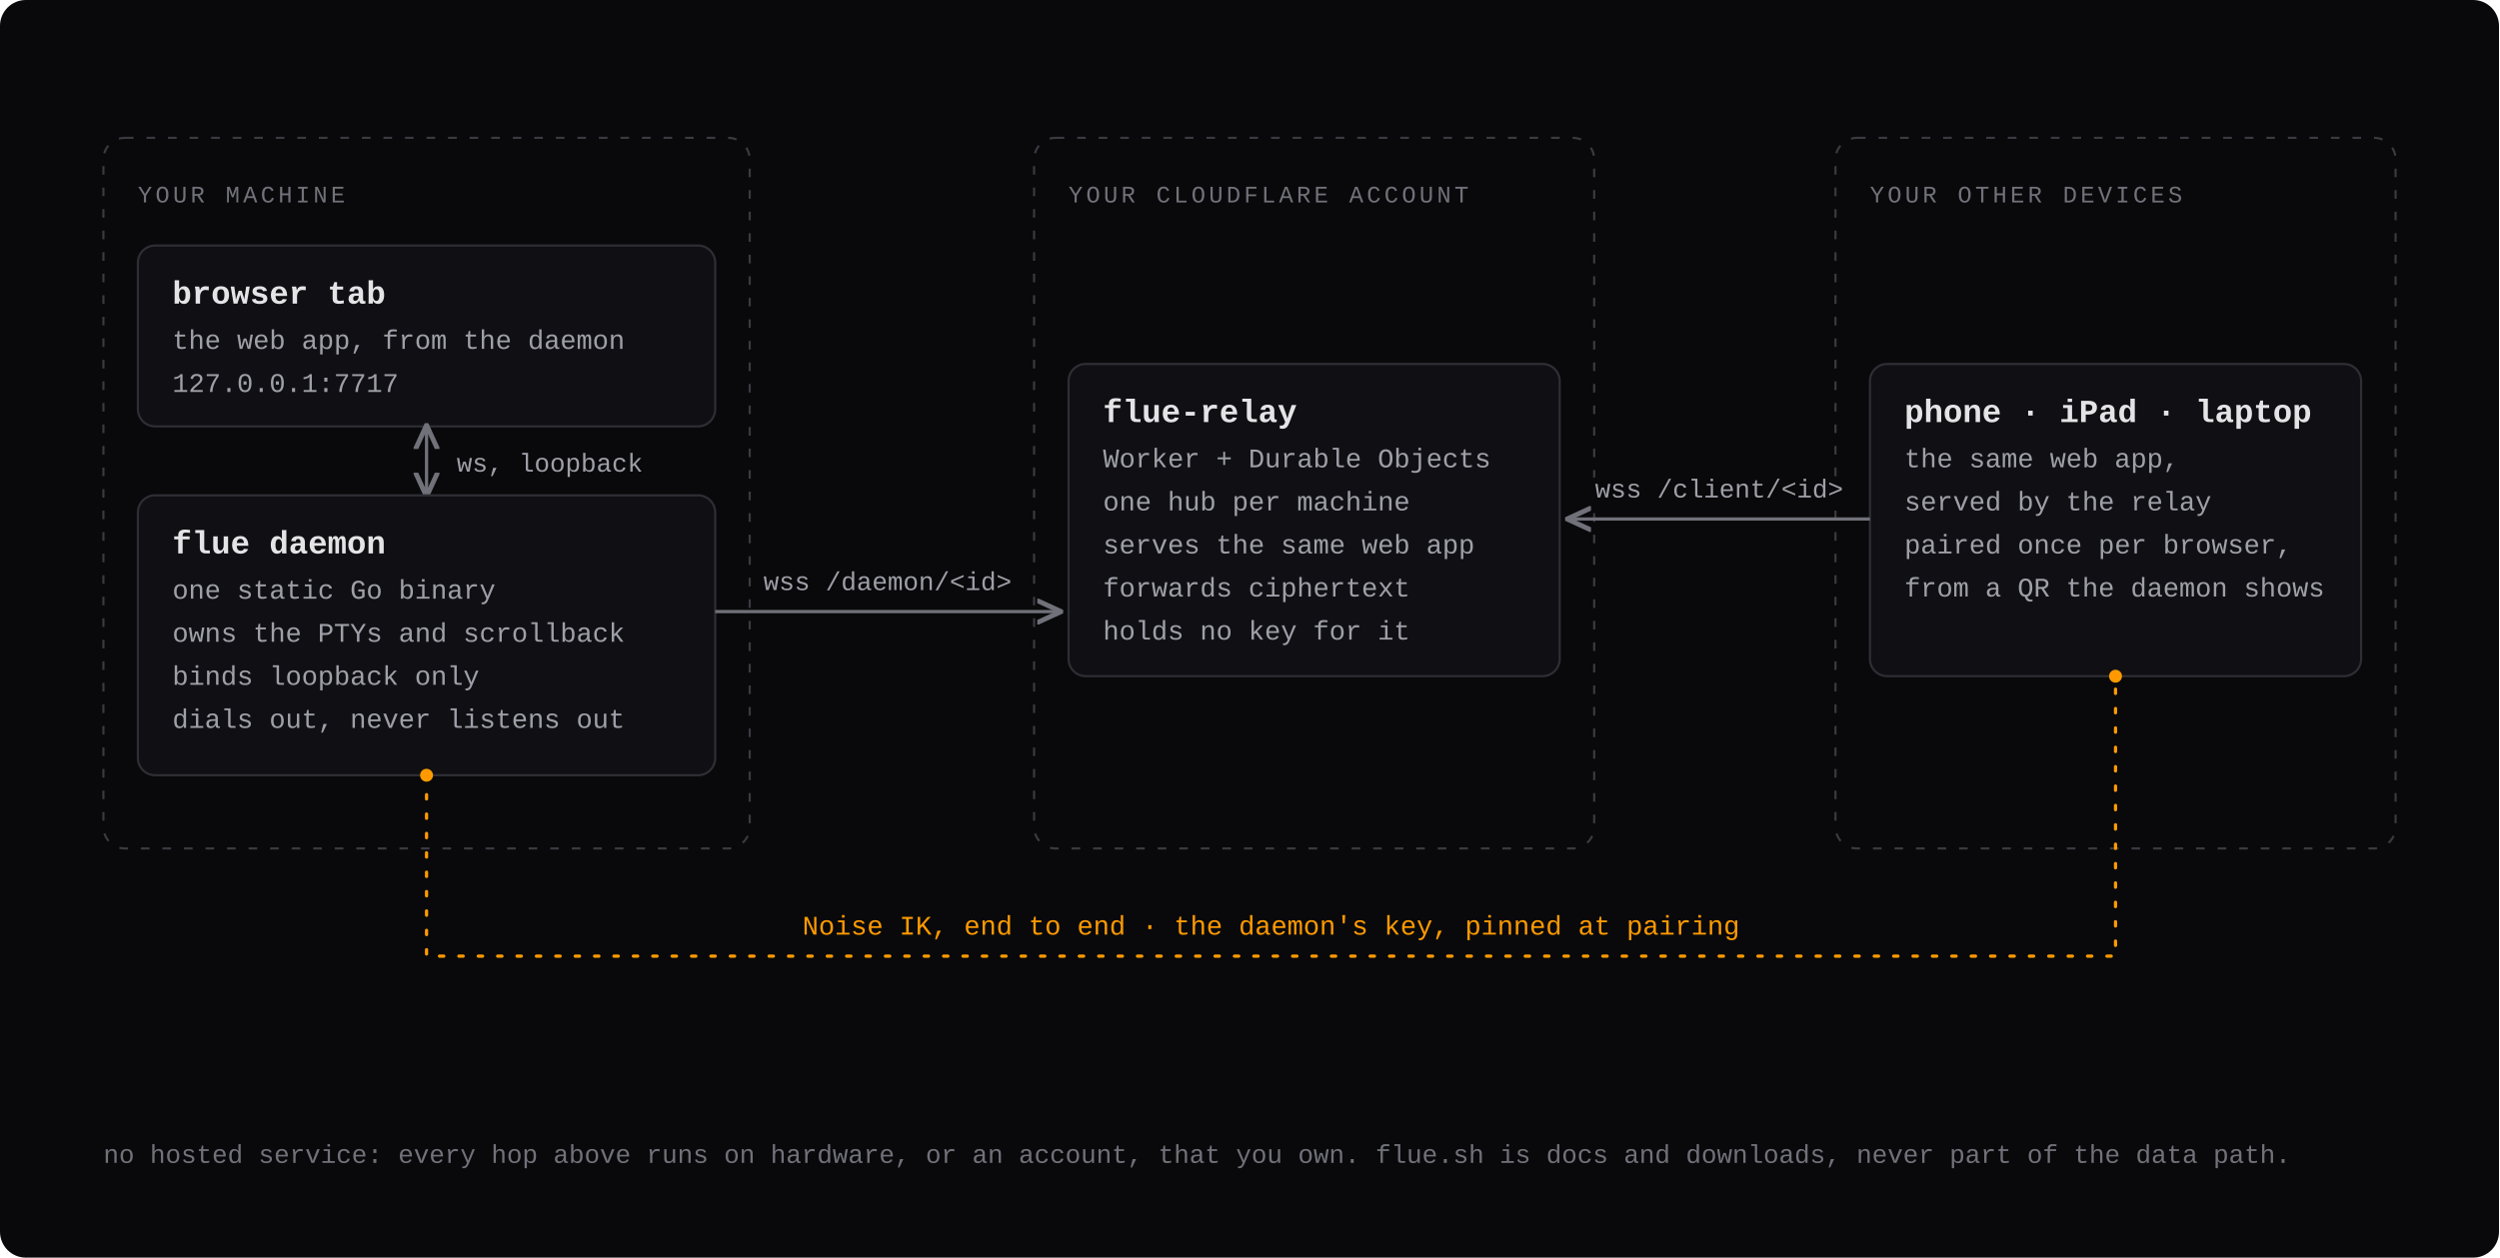
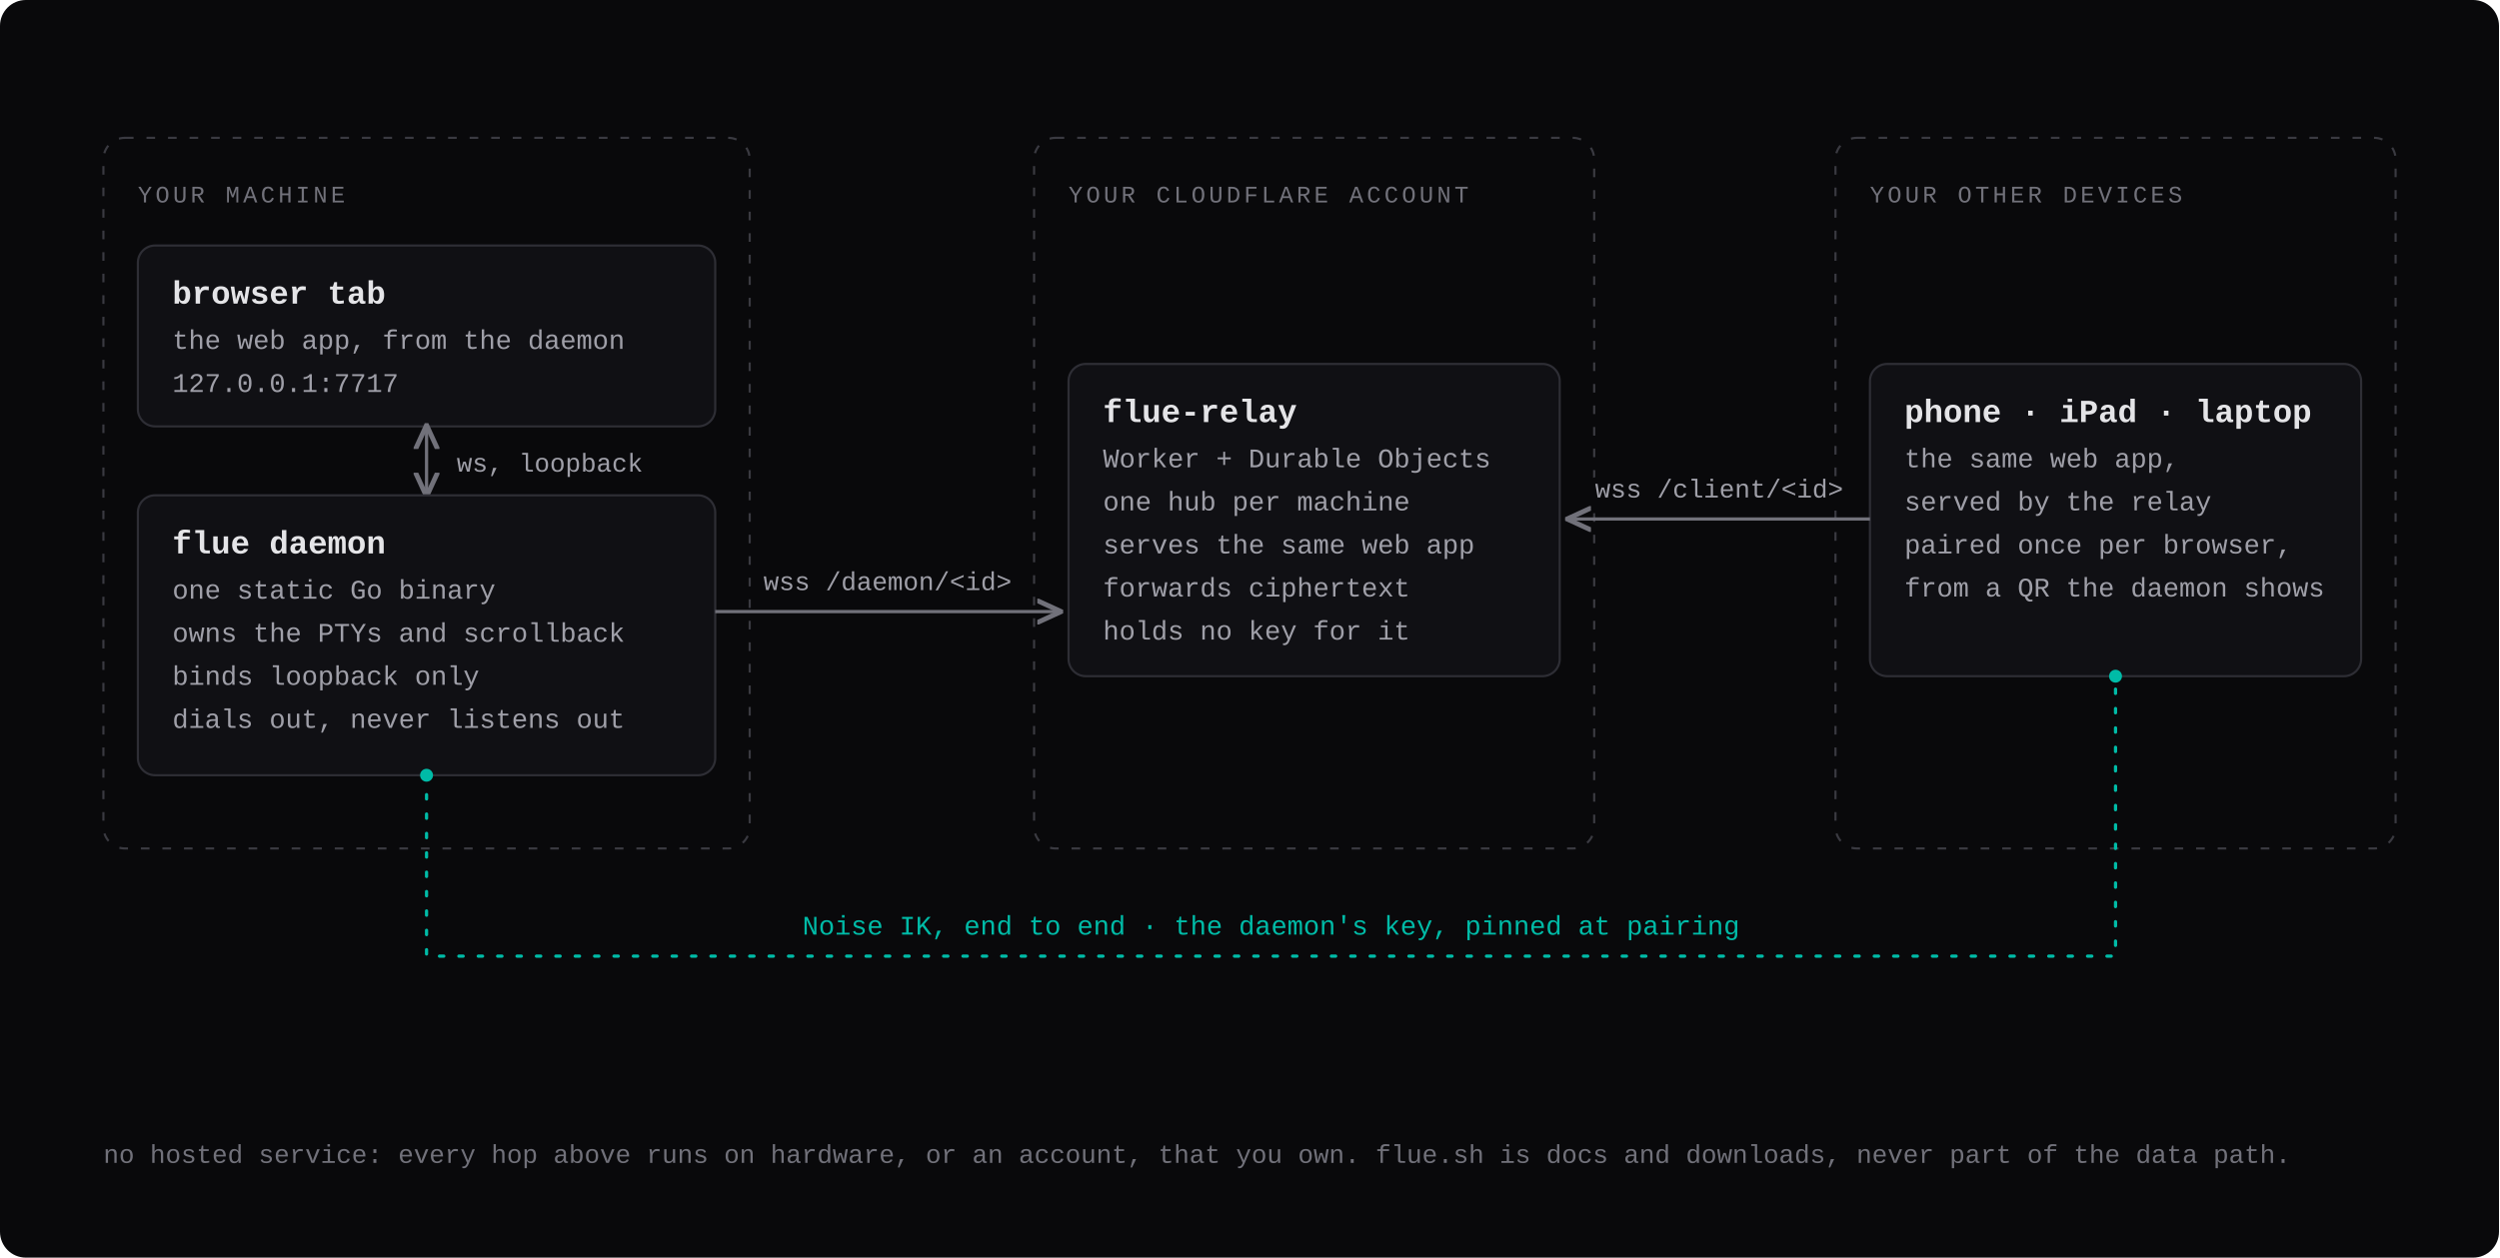
<svg xmlns="http://www.w3.org/2000/svg" viewBox="0 0 1160 584" role="img" aria-label="Architecture of flue. On your machine, a browser tab talks to the flue daemon over a loopback websocket. The daemon and your other devices each dial outbound into a relay Worker running in your own Cloudflare account; the relay forwards ciphertext it holds no key for. A Noise IK channel runs end to end from the daemon to the remote browser, with the daemon's key pinned at pairing. flue.sh is never part of the data path.">
  <style>
    text {
      font-family: ui-monospace, "SF Mono", SFMono-Regular, Menlo, Consolas, "Liberation Mono", monospace;
    }
    .eyebrow { font-size: 11px; letter-spacing: 0.14em; fill: #71717a; }
    .title   { font-size: 15px; font-weight: 600; fill: #e4e4e7; }
    .body    { font-size: 12.5px; fill: #9f9fa8; }
    .label   { font-size: 12px; fill: #9f9fa8; paint-order: stroke; stroke: #09090b; stroke-width: 6px; stroke-linejoin: round; }
-     .noise   { font-size: 12.5px; fill: #fe9a00; paint-order: stroke; stroke: #09090b; stroke-width: 6px; stroke-linejoin: round; }
+     .noise   { font-size: 12.5px; fill: #00bba7; paint-order: stroke; stroke: #09090b; stroke-width: 6px; stroke-linejoin: round; }
    .foot    { font-size: 12px; fill: #71717a; }
    .zone    { fill: none; stroke: #3a3a41; stroke-dasharray: 4 6; }
    .box     { fill: #101014; stroke: #2e2e35; }
    .wire    { stroke: #71717a; stroke-width: 1.5; fill: none; }
-     .e2e     { stroke: #fe9a00; stroke-width: 1.5; fill: none; stroke-dasharray: 2 7; stroke-linecap: round; stroke-linejoin: round; }
+     .e2e     { stroke: #00bba7; stroke-width: 1.5; fill: none; stroke-dasharray: 2 7; stroke-linecap: round; stroke-linejoin: round; }
  </style>
  <rect x="0" y="0" width="1160" height="584" rx="12" fill="#09090b" />
  <defs>
    <marker id="arrow" viewBox="0 0 8 8" refX="7" refY="4" markerWidth="8" markerHeight="8" orient="auto-start-reverse">
      <path d="M0,0.6 L7.4,4 L0,7.4" fill="none" stroke="#71717a" stroke-width="1.5" stroke-linecap="round" />
    </marker>
  </defs>
  <g transform="translate(0,-56)">
    <rect class="zone" x="48" y="120" width="300" height="330" rx="10" />
    <text class="eyebrow" x="64" y="150">YOUR MACHINE</text>
    <rect class="box" x="64" y="170" width="268" height="84" rx="8" />
    <text class="title" x="80" y="197">browser tab</text>
    <text class="body" x="80" y="218">the web app, from the daemon</text>
    <text class="body" x="80" y="238">127.0.0.1:7717</text>
    <line class="wire" x1="198" y1="254" x2="198" y2="286" marker-start="url(#arrow)" marker-end="url(#arrow)" />
    <text class="label" x="212" y="275">ws, loopback</text>
    <rect class="box" x="64" y="286" width="268" height="130" rx="8" />
    <text class="title" x="80" y="313">flue daemon</text>
    <text class="body" x="80" y="334">one static Go binary</text>
    <text class="body" x="80" y="354">owns the PTYs and scrollback</text>
    <text class="body" x="80" y="374">binds loopback only</text>
    <text class="body" x="80" y="394">dials out, never listens out</text>
    <rect class="zone" x="480" y="120" width="260" height="330" rx="10" />
    <text class="eyebrow" x="496" y="150">YOUR CLOUDFLARE ACCOUNT</text>
    <rect class="box" x="496" y="225" width="228" height="145" rx="8" />
    <text class="title" x="512" y="252">flue-relay</text>
    <text class="body" x="512" y="273">Worker + Durable Objects</text>
    <text class="body" x="512" y="293">one hub per machine</text>
    <text class="body" x="512" y="313">serves the same web app</text>
    <text class="body" x="512" y="333">forwards ciphertext</text>
    <text class="body" x="512" y="353">holds no key for it</text>
    <rect class="zone" x="852" y="120" width="260" height="330" rx="10" />
    <text class="eyebrow" x="868" y="150">YOUR OTHER DEVICES</text>
    <rect class="box" x="868" y="225" width="228" height="145" rx="8" />
    <text class="title" x="884" y="252">phone · iPad · laptop</text>
    <text class="body" x="884" y="273">the same web app,</text>
    <text class="body" x="884" y="293">served by the relay</text>
    <text class="body" x="884" y="313">paired once per browser,</text>
    <text class="body" x="884" y="333">from a QR the daemon shows</text>
    <line class="wire" x1="332" y1="340" x2="492" y2="340" marker-end="url(#arrow)" />
    <text class="label" x="412" y="330" text-anchor="middle">wss /daemon/&lt;id&gt;</text>
    <line class="wire" x1="868" y1="297" x2="728" y2="297" marker-end="url(#arrow)" />
    <text class="label" x="798" y="287" text-anchor="middle">wss /client/&lt;id&gt;</text>
    <path class="e2e" d="M198,416 V500 H982 V370" />
-     <circle cx="198" cy="416" r="3" fill="#fe9a00" />
-     <circle cx="982" cy="370" r="3" fill="#fe9a00" />
+     <circle cx="198" cy="416" r="3" fill="#00bba7" />
+     <circle cx="982" cy="370" r="3" fill="#00bba7" />
    <text class="noise" x="590" y="490" text-anchor="middle">Noise IK, end to end · the daemon's key, pinned at pairing</text>
    <text class="foot" x="48" y="596">no hosted service: every hop above runs on hardware, or an account, that you own. flue.sh is docs and downloads, never part of the data path.</text>
  </g>
</svg>
